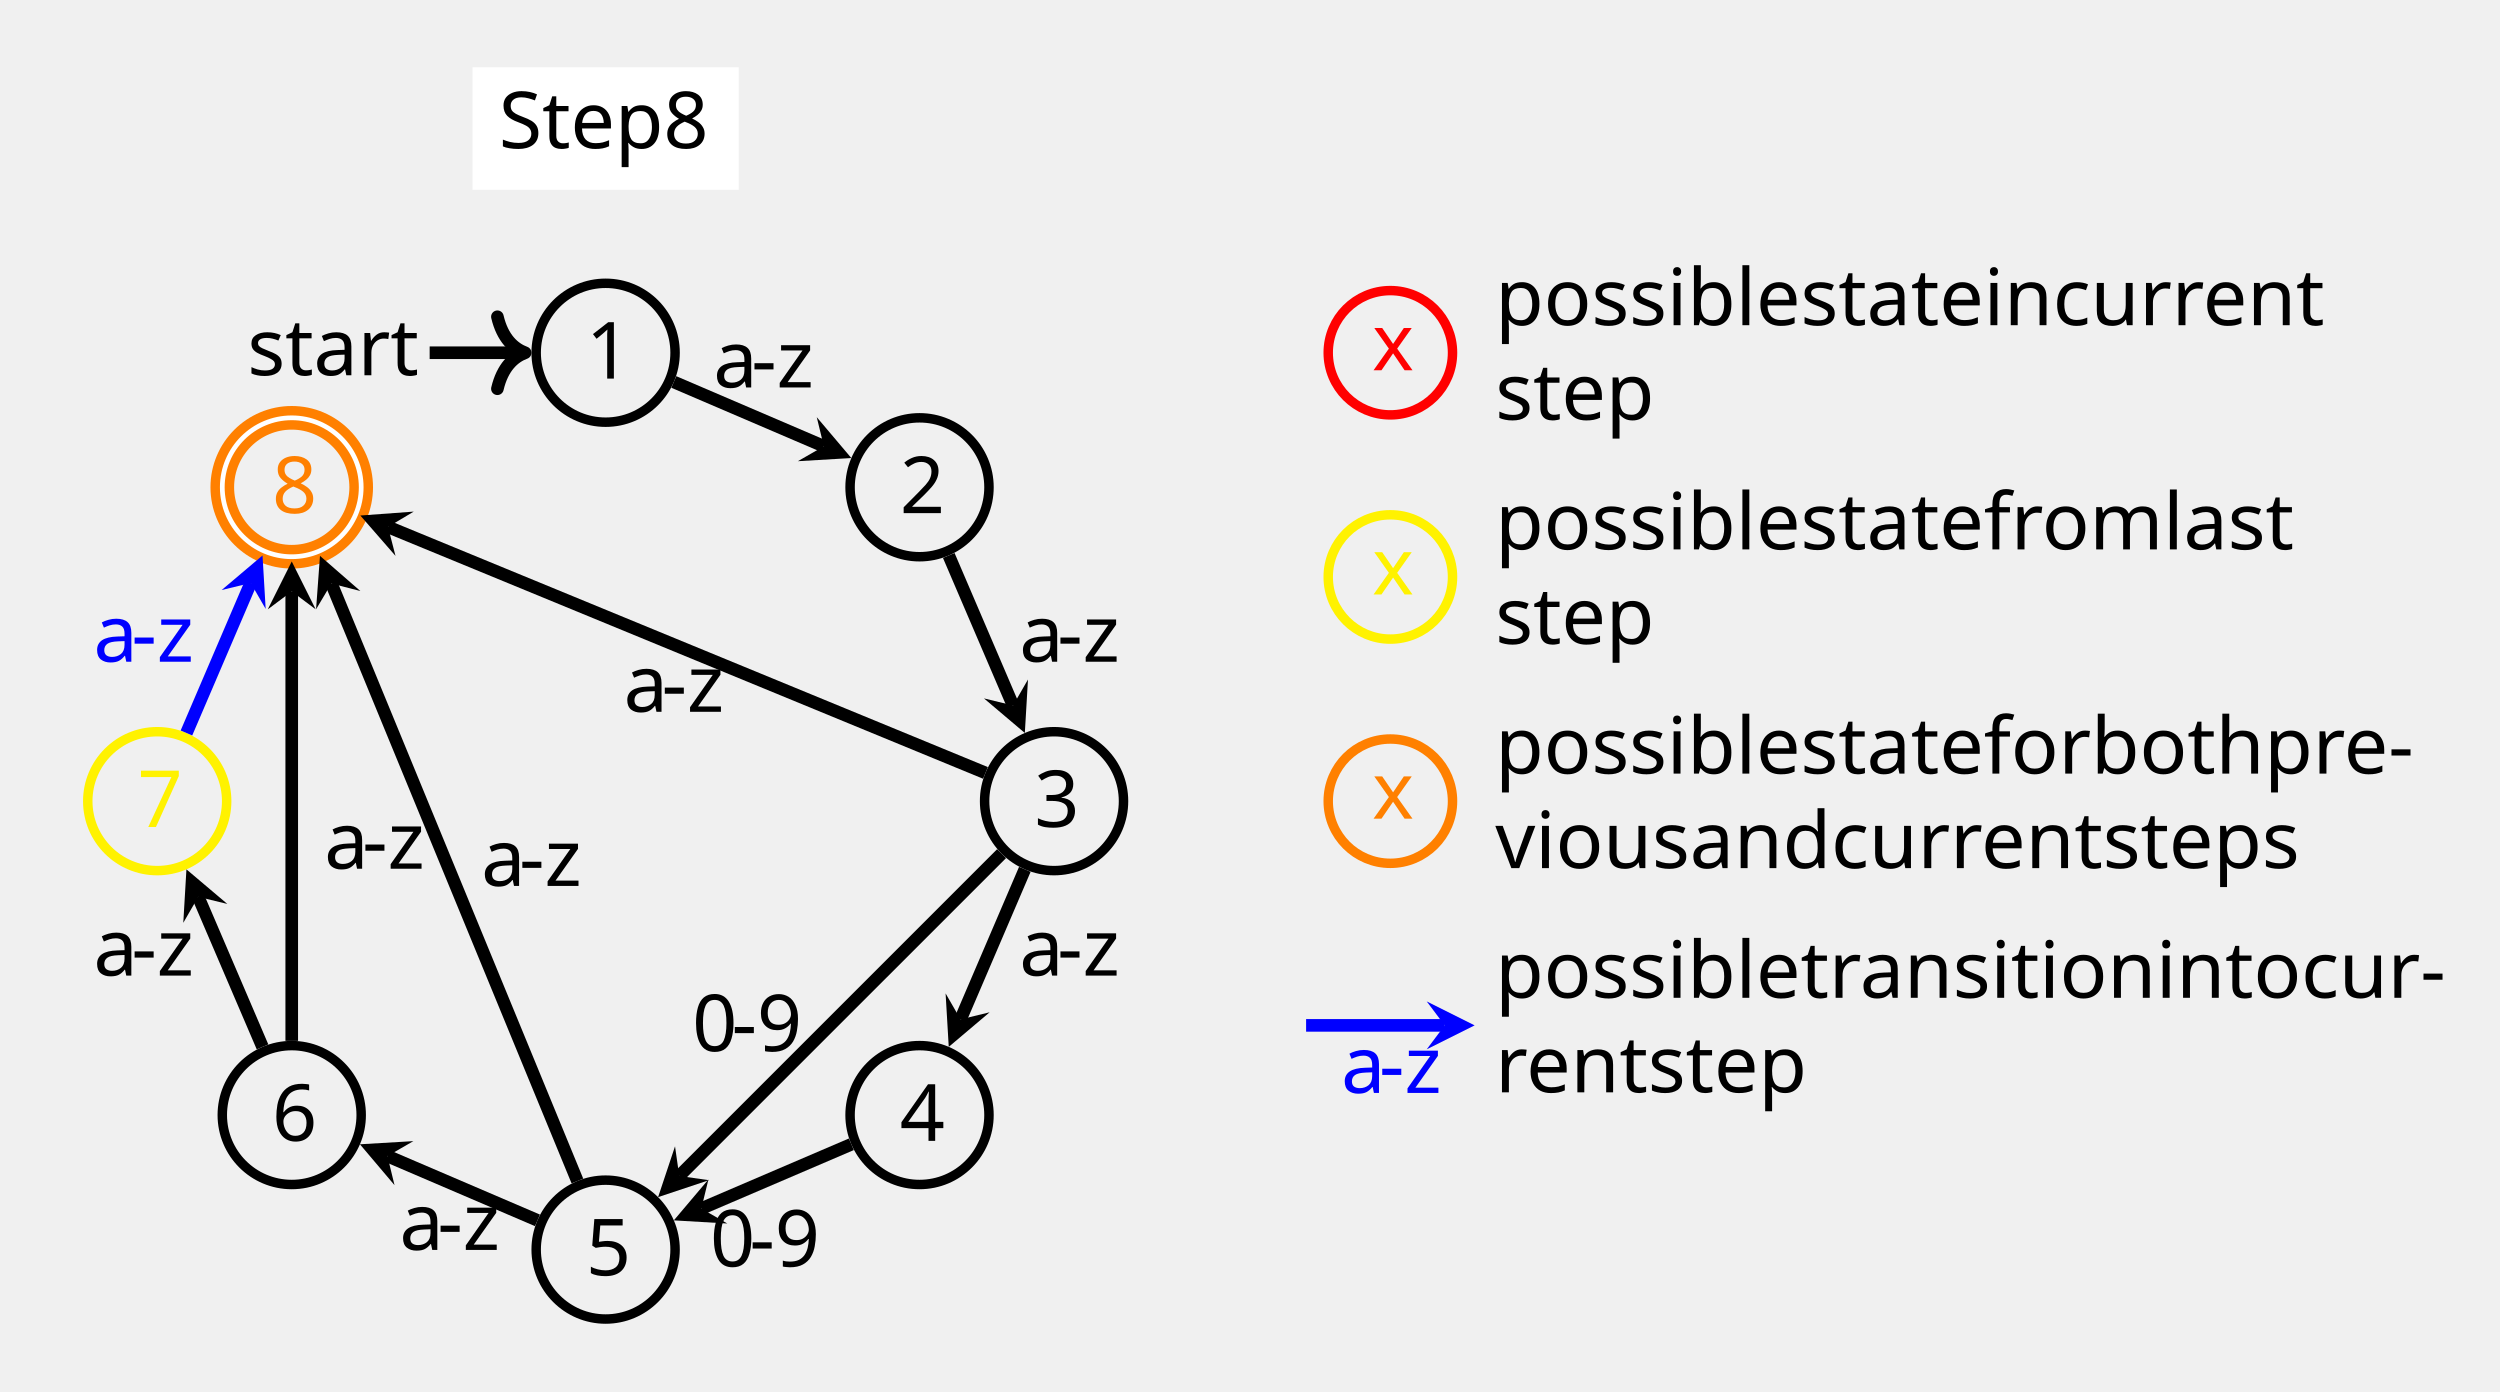
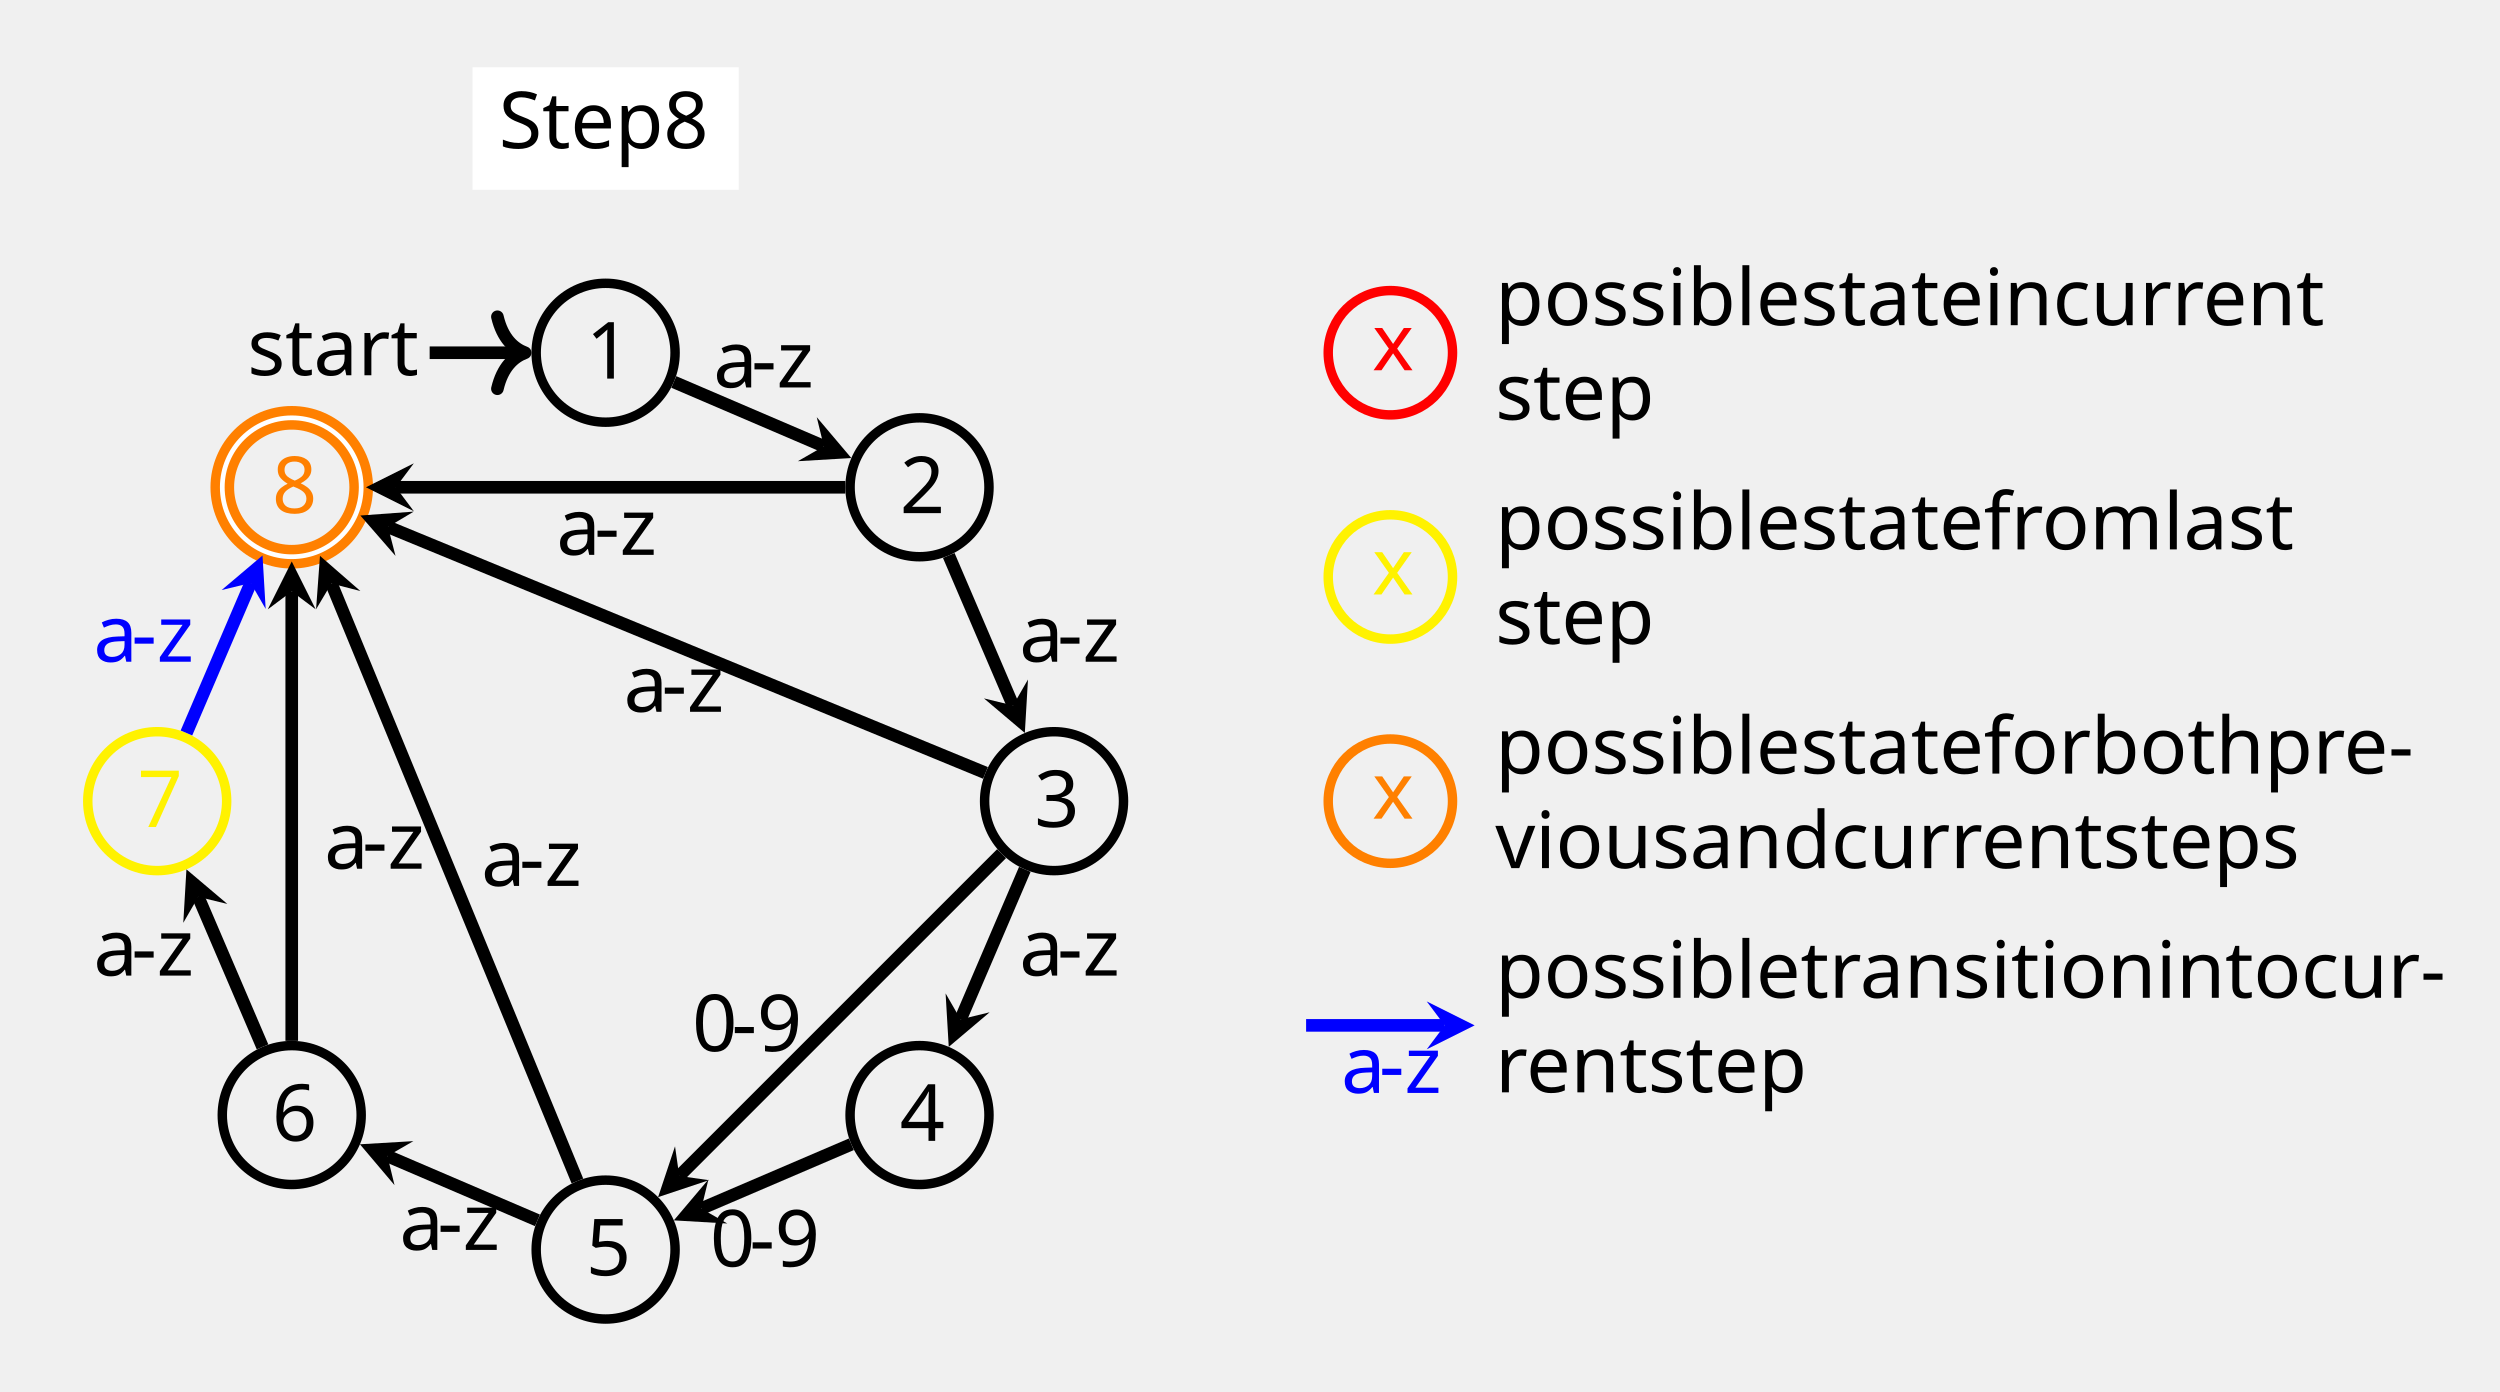
<svg xmlns="http://www.w3.org/2000/svg" version="1.1" id="svg2" width="421.432" height="234.489" viewBox="0 0 421.432 234.489">
  <defs id="defs6" />
  <g id="g8" transform="matrix(1.333333,0,0,-1.333333,0,234.4893)">
    <g id="g10" transform="translate(76.57,74.576)">
      <g id="g12">
        <g id="g14">
          <g id="g16">
            <g id="g18">
              <path d="M -16.826,77.292 H 16.826 V 92.789 H -16.826 Z" style="fill:#ffffff;fill-opacity:1;fill-rule:nonzero;stroke:none" id="path20" />
            </g>
            <g id="g22" transform="translate(-13.505,82.549)">
              <g id="g24">
                <g id="g26" transform="translate(-63.065,-157.125)">
                  <text xml:space="preserve" transform="matrix(1,0,0,-1,63.065,157.125)" style="font-variant:normal;font-weight:normal;font-size:9.963px;font-family:CMSS10;-inkscape-font-specification:CMSS10;writing-mode:lr-tb;fill:#000000;fill-opacity:1;fill-rule:nonzero;stroke:none" id="text30">
                    <tspan x="0 5.535 9.133 13.56 22.025" y="0" id="tspan28">Step8</tspan>
                  </text>
                  <g id="g32" transform="translate(63.065,157.125)" />
                </g>
              </g>
              <g id="g34" transform="translate(13.505,-82.549)" />
            </g>
          </g>
          <g id="g36">
            <g id="g38">
              <path d="M 8.781,56.694 C 8.781,61.544 4.85,65.475 0,65.475 c -4.85,0 -8.781,-3.932 -8.781,-8.781 0,-4.85 3.932,-8.781 8.781,-8.781 4.85,0 8.781,3.932 8.781,8.781 z" style="fill:none;stroke:#000000;stroke-width:1.196;stroke-linecap:butt;stroke-linejoin:miter;stroke-miterlimit:10;stroke-dasharray:none;stroke-opacity:1" id="path40" />
            </g>
            <g id="g42" transform="translate(-2.49,53.427)">
              <g id="g44">
                <g id="g46" transform="translate(-74.08,-128.003)">
                  <text xml:space="preserve" transform="matrix(1,0,0,-1,74.08,128.003)" style="font-variant:normal;font-weight:normal;font-size:9.963px;font-family:CMSS10;-inkscape-font-specification:CMSS10;writing-mode:lr-tb;fill:#000000;fill-opacity:1;fill-rule:nonzero;stroke:none" id="text50">
                    <tspan x="0" y="0" id="tspan48">1</tspan>
                  </text>
                  <g id="g52" transform="translate(74.08,128.003)" />
                </g>
              </g>
              <g id="g54" transform="translate(2.49,-53.427)" />
            </g>
          </g>
          <g id="g56">
            <g id="g58">
              <path d="m -22.248,56.694 h 11.274" style="fill:none;stroke:#000000;stroke-width:1.594;stroke-linecap:butt;stroke-linejoin:miter;stroke-miterlimit:10;stroke-dasharray:none;stroke-opacity:1" id="path60" />
              <g id="g62" transform="translate(-10.17616,56.69362)">
                <g id="g64">
                  <path d="M -3.507,4.551 C -2.866,1.82 -1.438,0.531 0,0 -1.438,-0.531 -2.866,-1.82 -3.507,-4.551" style="fill:none;stroke:#000000;stroke-width:1.594;stroke-linecap:round;stroke-linejoin:round;stroke-miterlimit:10;stroke-dasharray:none;stroke-opacity:1" id="path66" />
                </g>
              </g>
              <g id="g68">
                <g id="g70" transform="translate(-45.294,53.846)">
                  <g id="g72">
                    <g id="g74" transform="translate(-31.276,-128.422)">
                      <text xml:space="preserve" transform="matrix(1,0,0,-1,31.276,128.422)" style="font-variant:normal;font-weight:normal;font-size:9.963px;font-family:CMSS10;-inkscape-font-specification:CMSS10;writing-mode:lr-tb;fill:#000000;fill-opacity:1;fill-rule:nonzero;stroke:none" id="text78">
                        <tspan x="0 3.819 7.416 11.925 15.329" y="0" id="tspan76">start</tspan>
                      </text>
                      <g id="g80" transform="translate(31.276,128.422)" />
                    </g>
                  </g>
                  <g id="g82" transform="translate(45.294,-53.846)" />
                </g>
              </g>
            </g>
          </g>
          <g id="g84">
            <g id="g86">
              <path d="m 48.467,39.685 c 0,4.85 -3.932,8.781 -8.781,8.781 -4.85,0 -8.781,-3.932 -8.781,-8.781 0,-4.85 3.932,-8.781 8.781,-8.781 4.85,0 8.781,3.932 8.781,8.781 z" style="fill:none;stroke:#000000;stroke-width:1.196;stroke-linecap:butt;stroke-linejoin:miter;stroke-miterlimit:10;stroke-dasharray:none;stroke-opacity:1" id="path88" />
            </g>
            <g id="g90" transform="translate(37.195,36.419)">
              <g id="g92">
                <g id="g94" transform="translate(-113.765,-110.995)">
                  <text xml:space="preserve" transform="matrix(1,0,0,-1,113.765,110.995)" style="font-variant:normal;font-weight:normal;font-size:9.963px;font-family:CMSS10;-inkscape-font-specification:CMSS10;writing-mode:lr-tb;fill:#000000;fill-opacity:1;fill-rule:nonzero;stroke:none" id="text98">
                    <tspan x="0" y="0" id="tspan96">2</tspan>
                  </text>
                  <g id="g100" transform="translate(113.765,110.995)" />
                </g>
              </g>
              <g id="g102" transform="translate(-37.195,-36.419)" />
            </g>
          </g>
          <g id="g104">
            <g id="g106">
              <path d="m 65.475,0 c 0,4.85 -3.932,8.781 -8.781,8.781 -4.85,0 -8.781,-3.932 -8.781,-8.781 0,-4.85 3.932,-8.781 8.781,-8.781 4.85,0 8.781,3.932 8.781,8.781 z" style="fill:none;stroke:#000000;stroke-width:1.196;stroke-linecap:butt;stroke-linejoin:miter;stroke-miterlimit:10;stroke-dasharray:none;stroke-opacity:1" id="path108" />
            </g>
            <g id="g110" transform="translate(54.203,-3.266)">
              <g id="g112">
                <g id="g114" transform="translate(-130.773,-71.31)">
                  <text xml:space="preserve" transform="matrix(1,0,0,-1,130.773,71.31)" style="font-variant:normal;font-weight:normal;font-size:9.963px;font-family:CMSS10;-inkscape-font-specification:CMSS10;writing-mode:lr-tb;fill:#000000;fill-opacity:1;fill-rule:nonzero;stroke:none" id="text118">
                    <tspan x="0" y="0" id="tspan116">3</tspan>
                  </text>
                  <g id="g120" transform="translate(130.773,71.31)" />
                </g>
              </g>
              <g id="g122" transform="translate(-54.203,3.266)" />
            </g>
          </g>
          <g id="g124">
            <g id="g126">
              <path d="m 48.467,-39.685 c 0,4.85 -3.932,8.781 -8.781,8.781 -4.85,0 -8.781,-3.932 -8.781,-8.781 0,-4.85 3.932,-8.781 8.781,-8.781 4.85,0 8.781,3.932 8.781,8.781 z" style="fill:none;stroke:#000000;stroke-width:1.196;stroke-linecap:butt;stroke-linejoin:miter;stroke-miterlimit:10;stroke-dasharray:none;stroke-opacity:1" id="path128" />
            </g>
            <g id="g130" transform="translate(37.195,-42.951)">
              <g id="g132">
                <g id="g134" transform="translate(-113.765,-31.625)">
                  <text xml:space="preserve" transform="matrix(1,0,0,-1,113.765,31.625)" style="font-variant:normal;font-weight:normal;font-size:9.963px;font-family:CMSS10;-inkscape-font-specification:CMSS10;writing-mode:lr-tb;fill:#000000;fill-opacity:1;fill-rule:nonzero;stroke:none" id="text138">
                    <tspan x="0" y="0" id="tspan136">4</tspan>
                  </text>
                  <g id="g140" transform="translate(113.765,31.625)" />
                </g>
              </g>
              <g id="g142" transform="translate(-37.195,42.951)" />
            </g>
          </g>
          <g id="g144">
            <g id="g146">
              <path d="m 8.781,-56.694 c 0,4.85 -3.932,8.781 -8.781,8.781 -4.85,0 -8.781,-3.932 -8.781,-8.781 0,-4.85 3.932,-8.781 8.781,-8.781 4.85,0 8.781,3.932 8.781,8.781 z" style="fill:none;stroke:#000000;stroke-width:1.196;stroke-linecap:butt;stroke-linejoin:miter;stroke-miterlimit:10;stroke-dasharray:none;stroke-opacity:1" id="path148" />
            </g>
            <g id="g150" transform="translate(-2.49,-59.959)">
              <g id="g152">
                <g id="g154" transform="translate(-74.08,-14.617)">
                  <text xml:space="preserve" transform="matrix(1,0,0,-1,74.08,14.617)" style="font-variant:normal;font-weight:normal;font-size:9.963px;font-family:CMSS10;-inkscape-font-specification:CMSS10;writing-mode:lr-tb;fill:#000000;fill-opacity:1;fill-rule:nonzero;stroke:none" id="text158">
                    <tspan x="0" y="0" id="tspan156">5</tspan>
                  </text>
                  <g id="g160" transform="translate(74.08,14.617)" />
                </g>
              </g>
              <g id="g162" transform="translate(2.49,59.959)" />
            </g>
          </g>
          <g id="g164">
            <g id="g166">
              <path d="m -30.904,-39.685 c 0,4.85 -3.932,8.781 -8.781,8.781 -4.85,0 -8.781,-3.932 -8.781,-8.781 0,-4.85 3.932,-8.781 8.781,-8.781 4.85,0 8.781,3.932 8.781,8.781 z" style="fill:none;stroke:#000000;stroke-width:1.196;stroke-linecap:butt;stroke-linejoin:miter;stroke-miterlimit:10;stroke-dasharray:none;stroke-opacity:1" id="path168" />
            </g>
            <g id="g170" transform="translate(-42.175,-42.951)">
              <g id="g172">
                <g id="g174" transform="translate(-34.395,-31.625)">
                  <text xml:space="preserve" transform="matrix(1,0,0,-1,34.395,31.625)" style="font-variant:normal;font-weight:normal;font-size:9.963px;font-family:CMSS10;-inkscape-font-specification:CMSS10;writing-mode:lr-tb;fill:#000000;fill-opacity:1;fill-rule:nonzero;stroke:none" id="text178">
                    <tspan x="0" y="0" id="tspan176">6</tspan>
                  </text>
                  <g id="g180" transform="translate(34.395,31.625)" />
                </g>
              </g>
              <g id="g182" transform="translate(42.175,42.951)" />
            </g>
          </g>
          <g id="g184">
            <g id="g186">
              <path d="m -47.912,0 c 0,4.85 -3.932,8.781 -8.781,8.781 -4.85,0 -8.781,-3.932 -8.781,-8.781 0,-4.85 3.932,-8.781 8.781,-8.781 4.85,0 8.781,3.932 8.781,8.781 z" style="fill:none;stroke:#fff200;stroke-width:1.196;stroke-linecap:butt;stroke-linejoin:miter;stroke-miterlimit:10;stroke-dasharray:none;stroke-opacity:1" id="path188" />
            </g>
            <g id="g190" transform="translate(-59.183,-3.266)">
              <g id="g192">
                <g id="g194" transform="translate(-17.387,-71.31)">
                  <text xml:space="preserve" transform="matrix(1,0,0,-1,17.387,71.31)" style="font-variant:normal;font-weight:normal;font-size:9.963px;font-family:CMSS10;-inkscape-font-specification:CMSS10;writing-mode:lr-tb;fill:#fff200;fill-opacity:1;fill-rule:nonzero;stroke:none" id="text198">
                    <tspan x="0" y="0" id="tspan196">7</tspan>
                  </text>
                  <g id="g200" transform="translate(17.387,71.31)" />
                </g>
              </g>
              <g id="g202" transform="translate(59.183,3.266)" />
            </g>
          </g>
          <g id="g204">
            <g id="g206">
              <g id="g208">
                <path d="m -30.904,39.685 c 0,4.85 -3.932,8.781 -8.781,8.781 -4.85,0 -8.781,-3.932 -8.781,-8.781 0,-4.85 3.932,-8.781 8.781,-8.781 4.85,0 8.781,3.932 8.781,8.781 z" style="fill:none;stroke:#ff8000;stroke-width:2.989;stroke-linecap:butt;stroke-linejoin:miter;stroke-miterlimit:10;stroke-dasharray:none;stroke-opacity:1" id="path210" />
                <g id="g212">
                  <path d="m -30.904,39.685 c 0,4.85 -3.932,8.781 -8.781,8.781 -4.85,0 -8.781,-3.932 -8.781,-8.781 0,-4.85 3.932,-8.781 8.781,-8.781 4.85,0 8.781,3.932 8.781,8.781 z" style="fill:none;stroke:#ffffff;stroke-width:0.598;stroke-linecap:butt;stroke-linejoin:miter;stroke-miterlimit:10;stroke-dasharray:none;stroke-opacity:1" id="path214" />
                </g>
              </g>
            </g>
            <g id="g216" transform="translate(-42.175,36.419)">
              <g id="g218">
                <g id="g220" transform="translate(-34.395,-110.995)">
                  <text xml:space="preserve" transform="matrix(1,0,0,-1,34.395,110.995)" style="font-variant:normal;font-weight:normal;font-size:9.963px;font-family:CMSS10;-inkscape-font-specification:CMSS10;writing-mode:lr-tb;fill:#ff8000;fill-opacity:1;fill-rule:nonzero;stroke:none" id="text224">
                    <tspan x="0" y="0" id="tspan222">8</tspan>
                  </text>
                  <g id="g226" transform="translate(34.395,110.995)" />
                </g>
              </g>
              <g id="g228" transform="translate(42.175,-36.419)" />
            </g>
          </g>
          <g id="g230">
            <g id="g232">
              <path d="m 107.072,56.694 c 0,4.34 -3.518,7.858 -7.858,7.858 -4.34,0 -7.858,-3.518 -7.858,-7.858 0,-4.34 3.518,-7.858 7.858,-7.858 4.34,0 7.858,3.518 7.858,7.858 z" style="fill:none;stroke:#ff0000;stroke-width:1.196;stroke-linecap:butt;stroke-linejoin:miter;stroke-miterlimit:10;stroke-dasharray:none;stroke-opacity:1" id="path234" />
            </g>
            <g id="g236" transform="translate(96.916,54.479)">
              <g id="g238">
                <g id="g240" transform="translate(-173.486,-129.055)">
                  <text xml:space="preserve" transform="matrix(1,0,0,-1,173.486,129.055)" style="font-variant:normal;font-weight:normal;font-size:9.963px;font-family:CMSS10;-inkscape-font-specification:CMSS10;writing-mode:lr-tb;fill:#ff0000;fill-opacity:1;fill-rule:nonzero;stroke:none" id="text244">
                    <tspan x="0" y="0" id="tspan242">x</tspan>
                  </text>
                  <g id="g246" transform="translate(173.486,129.055)" />
                </g>
              </g>
              <g id="g248" transform="translate(-96.916,-54.479)" />
            </g>
          </g>
          <g id="g250">
            <g id="g252" transform="translate(112.479,60.18)">
              <g id="g254">
                <g id="g256" transform="translate(-189.049,-134.756)">
                  <text xml:space="preserve" transform="matrix(1,0,0,-1,189.049,134.756)" style="font-variant:normal;font-weight:normal;font-size:9.963px;font-family:CMSS10;-inkscape-font-specification:CMSS10;writing-mode:lr-tb;fill:#000000;fill-opacity:1;fill-rule:nonzero;stroke:none" id="text262">
                    <tspan x="0 5.427 10.408 14.227 18.045 20.425 25.573 27.953 35.698 39.517 43.114 47.902 51.5 59.245 61.625 70.1 74.527 79.675 83.079 86.483 90.911 96.058" y="0" id="tspan258">possiblestateincurrent</tspan>
                    <tspan x="0 3.819 7.416 11.844" y="11.955" id="tspan260">step</tspan>
                  </text>
                  <g id="g264" transform="translate(189.049,134.756)" />
                </g>
              </g>
              <g id="g266" transform="translate(-112.479,-60.18)" />
            </g>
          </g>
          <g id="g268">
            <g id="g270">
              <path d="m 107.072,28.347 c 0,4.34 -3.518,7.858 -7.858,7.858 -4.34,0 -7.858,-3.518 -7.858,-7.858 0,-4.34 3.518,-7.858 7.858,-7.858 4.34,0 7.858,3.518 7.858,7.858 z" style="fill:none;stroke:#fff200;stroke-width:1.196;stroke-linecap:butt;stroke-linejoin:miter;stroke-miterlimit:10;stroke-dasharray:none;stroke-opacity:1" id="path272" />
            </g>
            <g id="g274" transform="translate(96.916,26.132)">
              <g id="g276">
                <g id="g278" transform="translate(-173.486,-100.708)">
                  <text xml:space="preserve" transform="matrix(1,0,0,-1,173.486,100.708)" style="font-variant:normal;font-weight:normal;font-size:9.963px;font-family:CMSS10;-inkscape-font-specification:CMSS10;writing-mode:lr-tb;fill:#fff200;fill-opacity:1;fill-rule:nonzero;stroke:none" id="text282">
                    <tspan x="0" y="0" id="tspan280">x</tspan>
                  </text>
                  <g id="g284" transform="translate(173.486,100.708)" />
                </g>
              </g>
              <g id="g286" transform="translate(-96.916,-26.132)" />
            </g>
          </g>
          <g id="g288">
            <g id="g290" transform="translate(112.479,31.833)">
              <g id="g292">
                <g id="g294" transform="translate(-189.049,-106.409)">
                  <text xml:space="preserve" transform="matrix(1,0,0,-1,189.049,106.409)" style="font-variant:normal;font-weight:normal;font-size:9.963px;font-family:CMSS10;-inkscape-font-specification:CMSS10;writing-mode:lr-tb;fill:#000000;fill-opacity:1;fill-rule:nonzero;stroke:none" id="text300">
                    <tspan x="0 5.427 10.408 14.227 18.045 20.425 25.573 27.953 35.698 39.517 43.114 47.902 51.5 59.245 62.289 65.693 70.675 81.916 84.297 89.085 92.903" y="0" id="tspan296">possiblestatefromlast</tspan>
                    <tspan x="0 3.819 7.416 11.844" y="11.955" id="tspan298">step</tspan>
                  </text>
                  <g id="g302" transform="translate(189.049,106.409)" />
                </g>
              </g>
              <g id="g304" transform="translate(-112.479,-31.833)" />
            </g>
          </g>
          <g id="g306">
            <g id="g308">
              <path d="m 107.072,0 c 0,4.34 -3.518,7.858 -7.858,7.858 -4.34,0 -7.858,-3.518 -7.858,-7.858 0,-4.34 3.518,-7.858 7.858,-7.858 4.34,0 7.858,3.518 7.858,7.858 z" style="fill:none;stroke:#ff8000;stroke-width:1.196;stroke-linecap:butt;stroke-linejoin:miter;stroke-miterlimit:10;stroke-dasharray:none;stroke-opacity:1" id="path310" />
            </g>
            <g id="g312" transform="translate(96.916,-2.214)">
              <g id="g314">
                <g id="g316" transform="translate(-173.486,-72.362)">
                  <text xml:space="preserve" transform="matrix(1,0,0,-1,173.486,72.362)" style="font-variant:normal;font-weight:normal;font-size:9.963px;font-family:CMSS10;-inkscape-font-specification:CMSS10;writing-mode:lr-tb;fill:#ff8000;fill-opacity:1;fill-rule:nonzero;stroke:none" id="text320">
                    <tspan x="0" y="0" id="tspan318">x</tspan>
                  </text>
                  <g id="g322" transform="translate(173.486,72.362)" />
                </g>
              </g>
              <g id="g324" transform="translate(-96.916,2.214)" />
            </g>
          </g>
          <g id="g326">
            <g id="g328" transform="translate(112.479,3.487)">
              <g id="g330">
                <g id="g332" transform="translate(-189.049,-78.063)">
                  <text xml:space="preserve" transform="matrix(1,0,0,-1,189.049,78.063)" style="font-variant:normal;font-weight:normal;font-size:9.963px;font-family:CMSS10;-inkscape-font-specification:CMSS10;writing-mode:lr-tb;fill:#000000;fill-opacity:1;fill-rule:nonzero;stroke:none" id="text338">
                    <tspan x="0 5.427 10.408 14.227 18.045 20.425 25.573 27.953 35.698 39.517 43.114 47.902 51.5 59.245 62.289 67.001 73.723 79.15 84.131 87.729 96.194 101.063 104.467 108.894" y="0" id="tspan334">possiblestateforbothpre-</tspan>
                    <tspan x="0 4.594 6.974 11.955 17.103 24.239 29.027 34.175 42.64 47.077 52.225 55.619 59.023 63.451 68.598 75.523 79.342 82.94 87.367 92.515" y="11.955" id="tspan336">viousandcurrentsteps</tspan>
                  </text>
                  <g id="g340" transform="translate(189.049,78.063)" />
                </g>
              </g>
              <g id="g342" transform="translate(-112.479,-3.487)" />
            </g>
          </g>
          <g id="g344">
            <g id="g346" transform="translate(85.04,-28.347)">
              <g id="g348" />
              <g id="g350" transform="translate(-85.04,28.347)" />
            </g>
          </g>
          <g id="g352">
            <g id="g354" transform="translate(113.386,-28.347)">
              <g id="g356" />
              <g id="g358" transform="translate(-113.386,28.347)" />
            </g>
          </g>
          <g id="g360">
            <g id="g362">
              <path d="m 88.56,-28.347 h 17.521" style="fill:none;stroke:#0000ff;stroke-width:1.594;stroke-linecap:butt;stroke-linejoin:miter;stroke-miterlimit:10;stroke-dasharray:none;stroke-opacity:1" id="path364" />
              <g id="g366" transform="translate(106.0816,-28.3468)">
                <g id="g368">
                  <path d="M 3.786,0 -2.271,3.029 0,0 -2.271,-3.029" style="fill:#0000ff;fill-opacity:1;fill-rule:nonzero;stroke:none" id="path370" />
                </g>
              </g>
              <g id="g372">
                <g id="g374" transform="translate(92.993,-36.892)">
                  <g id="g376">
                    <g id="g378" transform="translate(-169.563,-37.684)">
                      <text xml:space="preserve" transform="matrix(1,0,0,-1,169.563,37.684)" style="font-variant:normal;font-weight:normal;font-size:9.963px;font-family:CMSS10;-inkscape-font-specification:CMSS10;writing-mode:lr-tb;fill:#0000ff;fill-opacity:1;fill-rule:nonzero;stroke:none" id="text384">
                        <tspan x="0" y="0" id="tspan380">a</tspan>
                        <tspan x="4.788 8.109" y="0" id="tspan382">-z</tspan>
                      </text>
                      <g id="g386" transform="translate(169.563,37.684)" />
                    </g>
                  </g>
                  <g id="g388" transform="translate(-92.993,36.892)" />
                </g>
              </g>
            </g>
          </g>
          <g id="g390">
            <g id="g392" transform="translate(112.479,-24.86)">
              <g id="g394">
                <g id="g396" transform="translate(-189.049,-49.716)">
                  <text xml:space="preserve" transform="matrix(1,0,0,-1,189.049,49.716)" style="font-variant:normal;font-weight:normal;font-size:9.963px;font-family:CMSS10;-inkscape-font-specification:CMSS10;writing-mode:lr-tb;fill:#000000;fill-opacity:1;fill-rule:nonzero;stroke:none" id="text402">
                    <tspan x="0 5.427 10.408 14.227 18.045 20.425 25.573 27.953 35.698 39.295 42.7 47.488 52.635 56.454 58.834 62.432 64.812 69.793 78.258 80.638 85.786 89.383 97.692 102.12 107.267 110.672" y="0" id="tspan398">possibletransitionintocur-</tspan>
                    <tspan x="0 3.404 7.832 12.979 19.894 23.713 27.31 31.738" y="11.955" id="tspan400">rentstep</tspan>
                  </text>
                  <g id="g404" transform="translate(189.049,49.716)" />
                </g>
              </g>
              <g id="g406" transform="translate(-112.479,24.86)" />
            </g>
          </g>
          <g id="g408">
            <g id="g410">
              <path d="m 8.62,52.999 18.965,-8.128" style="fill:none;stroke:#000000;stroke-width:1.594;stroke-linecap:butt;stroke-linejoin:miter;stroke-miterlimit:10;stroke-dasharray:none;stroke-opacity:1" id="path412" />
              <g id="g414" transform="matrix(0.9191,-0.3939,0.3939,0.9191,27.58531,44.87097)">
                <g id="g416">
                  <path d="M 3.786,0 -2.271,3.029 0,0 -2.271,-3.029" style="fill:#000000;fill-opacity:1;fill-rule:nonzero;stroke:none" id="path418" />
                </g>
              </g>
              <g id="g420">
                <g id="g422" transform="translate(13.623,52.306)">
                  <g id="g424">
                    <g id="g426" transform="translate(-90.193,-126.882)">
                      <text xml:space="preserve" transform="matrix(1,0,0,-1,90.193,126.882)" style="font-variant:normal;font-weight:normal;font-size:9.963px;font-family:CMSS10;-inkscape-font-specification:CMSS10;writing-mode:lr-tb;fill:#000000;fill-opacity:1;fill-rule:nonzero;stroke:none" id="text432">
                        <tspan x="0" y="0" id="tspan428">a</tspan>
                        <tspan x="4.788 8.109" y="0" id="tspan430">-z</tspan>
                      </text>
                      <g id="g434" transform="translate(90.193,126.882)" />
                    </g>
                  </g>
                  <g id="g436" transform="translate(-13.623,-52.306)" />
                </g>
              </g>
            </g>
          </g>
          <g id="g438">
            <g id="g440">
              <path d="M 43.38,31.065 51.508,12.1" style="fill:none;stroke:#000000;stroke-width:1.594;stroke-linecap:butt;stroke-linejoin:miter;stroke-miterlimit:10;stroke-dasharray:none;stroke-opacity:1" id="path442" />
              <g id="g444" transform="matrix(0.3939,-0.9191,0.9191,0.3939,51.508,12.10004)">
                <g id="g446">
                  <path d="M 3.786,0 -2.271,3.029 0,0 -2.271,-3.029" style="fill:#000000;fill-opacity:1;fill-rule:nonzero;stroke:none" id="path448" />
                </g>
              </g>
              <g id="g450">
                <g id="g452" transform="translate(52.307,17.628)">
                  <g id="g454">
                    <g id="g456" transform="translate(-128.877,-92.204)">
                      <text xml:space="preserve" transform="matrix(1,0,0,-1,128.877,92.204)" style="font-variant:normal;font-weight:normal;font-size:9.963px;font-family:CMSS10;-inkscape-font-specification:CMSS10;writing-mode:lr-tb;fill:#000000;fill-opacity:1;fill-rule:nonzero;stroke:none" id="text462">
                        <tspan x="0" y="0" id="tspan458">a</tspan>
                        <tspan x="4.788 8.109" y="0" id="tspan460">-z</tspan>
                      </text>
                      <g id="g464" transform="translate(128.877,92.204)" />
                    </g>
                  </g>
                  <g id="g466" transform="translate(-52.307,-17.628)" />
                </g>
              </g>
            </g>
          </g>
          <g id="g468">
            <g id="g470">
-               <path d="m 52.999,-8.62 -8.128,-18.965" style="fill:none;stroke:#000000;stroke-width:1.594;stroke-linecap:butt;stroke-linejoin:miter;stroke-miterlimit:10;stroke-dasharray:none;stroke-opacity:1" id="path472" />
-               <g id="g474" transform="matrix(-0.3939,-0.9191,0.9191,-0.3939,44.87097,-27.58531)">
+               <path d="M 30.306,39.685 H -26.52" style="fill:none;stroke:#000000;stroke-width:1.594;stroke-linecap:butt;stroke-linejoin:miter;stroke-miterlimit:10;stroke-dasharray:none;stroke-opacity:1" id="path472" />
+               <g id="g474" transform="rotate(180,-13.26018,19.84267)">
                <g id="g476">
                  <path d="M 3.786,0 -2.271,3.029 0,0 -2.271,-3.029" style="fill:#000000;fill-opacity:1;fill-rule:nonzero;stroke:none" id="path478" />
                </g>
              </g>
              <g id="g480">
-                 <g id="g482" transform="translate(52.307,-22.056)">
+                 <g id="g482" transform="translate(-6.219,31.139)">
                  <g id="g484">
-                     <g id="g486" transform="translate(-128.877,-52.52)">
-                       <text xml:space="preserve" transform="matrix(1,0,0,-1,128.877,52.52)" style="font-variant:normal;font-weight:normal;font-size:9.963px;font-family:CMSS10;-inkscape-font-specification:CMSS10;writing-mode:lr-tb;fill:#000000;fill-opacity:1;fill-rule:nonzero;stroke:none" id="text492">
+                     <g id="g486" transform="translate(-70.351,-105.715)">
+                       <text xml:space="preserve" transform="matrix(1,0,0,-1,70.351,105.715)" style="font-variant:normal;font-weight:normal;font-size:9.963px;font-family:CMSS10;-inkscape-font-specification:CMSS10;writing-mode:lr-tb;fill:#000000;fill-opacity:1;fill-rule:nonzero;stroke:none" id="text492">
                        <tspan x="0" y="0" id="tspan488">a</tspan>
                        <tspan x="4.788 8.109" y="0" id="tspan490">-z</tspan>
                      </text>
-                       <g id="g494" transform="translate(128.877,52.52)" />
-                     </g>
-                   </g>
-                   <g id="g496" transform="translate(-52.307,22.056)" />
+                       <g id="g494" transform="translate(70.351,105.715)" />
+                     </g>
+                   </g>
+                   <g id="g496" transform="translate(6.219,-31.139)" />
                </g>
              </g>
            </g>
          </g>
          <g id="g498">
            <g id="g500">
-               <path d="M 50.062,-6.632 9.309,-47.385" style="fill:none;stroke:#000000;stroke-width:1.594;stroke-linecap:butt;stroke-linejoin:miter;stroke-miterlimit:10;stroke-dasharray:none;stroke-opacity:1" id="path502" />
-               <g id="g504" transform="matrix(-0.7071,-0.7071,0.7071,-0.7071,9.30905,-47.38455)">
+               <path d="m 52.999,-8.62 -8.128,-18.965" style="fill:none;stroke:#000000;stroke-width:1.594;stroke-linecap:butt;stroke-linejoin:miter;stroke-miterlimit:10;stroke-dasharray:none;stroke-opacity:1" id="path502" />
+               <g id="g504" transform="matrix(-0.3939,-0.9191,0.9191,-0.3939,44.87097,-27.58531)">
                <g id="g506">
                  <path d="M 3.786,0 -2.271,3.029 0,0 -2.271,-3.029" style="fill:#000000;fill-opacity:1;fill-rule:nonzero;stroke:none" id="path508" />
                </g>
              </g>
              <g id="g510">
-                 <g id="g512" transform="translate(10.946,-31.612)">
+                 <g id="g512" transform="translate(52.307,-22.056)">
                  <g id="g514">
-                     <g id="g516" transform="translate(-87.516,-42.964)">
-                       <text xml:space="preserve" transform="matrix(1,0,0,-1,87.516,42.964)" style="font-variant:normal;font-weight:normal;font-size:9.963px;font-family:CMSS10;-inkscape-font-specification:CMSS10;writing-mode:lr-tb;fill:#000000;fill-opacity:1;fill-rule:nonzero;stroke:none" id="text522">
-                         <tspan x="0" y="0" id="tspan518">0</tspan>
-                         <tspan x="4.981 8.302" y="0" id="tspan520">-9</tspan>
-                       </text>
-                       <g id="g524" transform="translate(87.516,42.964)" />
-                     </g>
-                   </g>
-                   <g id="g526" transform="translate(-10.946,31.612)" />
+                     <g id="g516" transform="translate(-128.877,-52.52)">
+                       <text xml:space="preserve" transform="matrix(1,0,0,-1,128.877,52.52)" style="font-variant:normal;font-weight:normal;font-size:9.963px;font-family:CMSS10;-inkscape-font-specification:CMSS10;writing-mode:lr-tb;fill:#000000;fill-opacity:1;fill-rule:nonzero;stroke:none" id="text522">
+                         <tspan x="0" y="0" id="tspan518">a</tspan>
+                         <tspan x="4.788 8.109" y="0" id="tspan520">-z</tspan>
+                       </text>
+                       <g id="g524" transform="translate(128.877,52.52)" />
+                     </g>
+                   </g>
+                   <g id="g526" transform="translate(-52.307,22.056)" />
                </g>
              </g>
            </g>
          </g>
          <g id="g528">
            <g id="g530">
-               <path d="M 48.021,3.571 -27.513,34.673" style="fill:none;stroke:#000000;stroke-width:1.594;stroke-linecap:butt;stroke-linejoin:miter;stroke-miterlimit:10;stroke-dasharray:none;stroke-opacity:1" id="path532" />
-               <g id="g534" transform="matrix(-0.92462,0.38072,-0.38072,-0.92462,-27.51273,34.67317)">
+               <path d="M 50.062,-6.632 9.309,-47.385" style="fill:none;stroke:#000000;stroke-width:1.594;stroke-linecap:butt;stroke-linejoin:miter;stroke-miterlimit:10;stroke-dasharray:none;stroke-opacity:1" id="path532" />
+               <g id="g534" transform="matrix(-0.7071,-0.7071,0.7071,-0.7071,9.30905,-47.38455)">
                <g id="g536">
                  <path d="M 3.786,0 -2.271,3.029 0,0 -2.271,-3.029" style="fill:#000000;fill-opacity:1;fill-rule:nonzero;stroke:none" id="path538" />
                </g>
              </g>
              <g id="g540">
-                 <g id="g542" transform="translate(2.285,11.297)">
+                 <g id="g542" transform="translate(10.946,-31.612)">
                  <g id="g544">
-                     <g id="g546" transform="translate(-78.855,-85.873)">
-                       <text xml:space="preserve" transform="matrix(1,0,0,-1,78.855,85.873)" style="font-variant:normal;font-weight:normal;font-size:9.963px;font-family:CMSS10;-inkscape-font-specification:CMSS10;writing-mode:lr-tb;fill:#000000;fill-opacity:1;fill-rule:nonzero;stroke:none" id="text552">
-                         <tspan x="0" y="0" id="tspan548">a</tspan>
-                         <tspan x="4.788 8.109" y="0" id="tspan550">-z</tspan>
-                       </text>
-                       <g id="g554" transform="translate(78.855,85.873)" />
-                     </g>
-                   </g>
-                   <g id="g556" transform="translate(-2.285,-11.297)" />
+                     <g id="g546" transform="translate(-87.516,-42.964)">
+                       <text xml:space="preserve" transform="matrix(1,0,0,-1,87.516,42.964)" style="font-variant:normal;font-weight:normal;font-size:9.963px;font-family:CMSS10;-inkscape-font-specification:CMSS10;writing-mode:lr-tb;fill:#000000;fill-opacity:1;fill-rule:nonzero;stroke:none" id="text552">
+                         <tspan x="0" y="0" id="tspan548">0</tspan>
+                         <tspan x="4.981 8.302" y="0" id="tspan550">-9</tspan>
+                       </text>
+                       <g id="g554" transform="translate(87.516,42.964)" />
+                     </g>
+                   </g>
+                   <g id="g556" transform="translate(-10.946,31.612)" />
                </g>
              </g>
            </g>
          </g>
          <g id="g558">
            <g id="g560">
-               <path d="M 31.065,-43.38 12.1,-51.508" style="fill:none;stroke:#000000;stroke-width:1.594;stroke-linecap:butt;stroke-linejoin:miter;stroke-miterlimit:10;stroke-dasharray:none;stroke-opacity:1" id="path562" />
-               <g id="g564" transform="matrix(-0.9191,-0.3939,0.3939,-0.9191,12.10004,-51.508)">
+               <path d="M 48.021,3.571 -27.513,34.673" style="fill:none;stroke:#000000;stroke-width:1.594;stroke-linecap:butt;stroke-linejoin:miter;stroke-miterlimit:10;stroke-dasharray:none;stroke-opacity:1" id="path562" />
+               <g id="g564" transform="matrix(-0.92462,0.38072,-0.38072,-0.92462,-27.51273,34.67317)">
                <g id="g566">
                  <path d="M 3.786,0 -2.271,3.029 0,0 -2.271,-3.029" style="fill:#000000;fill-opacity:1;fill-rule:nonzero;stroke:none" id="path568" />
                </g>
              </g>
              <g id="g570">
-                 <g id="g572" transform="translate(13.201,-58.838)">
+                 <g id="g572" transform="translate(2.285,11.297)">
                  <g id="g574">
-                     <g id="g576" transform="translate(-89.771,-15.738)">
-                       <text xml:space="preserve" transform="matrix(1,0,0,-1,89.771,15.738)" style="font-variant:normal;font-weight:normal;font-size:9.963px;font-family:CMSS10;-inkscape-font-specification:CMSS10;writing-mode:lr-tb;fill:#000000;fill-opacity:1;fill-rule:nonzero;stroke:none" id="text582">
-                         <tspan x="0" y="0" id="tspan578">0</tspan>
-                         <tspan x="4.981 8.302" y="0" id="tspan580">-9</tspan>
-                       </text>
-                       <g id="g584" transform="translate(89.771,15.738)" />
-                     </g>
-                   </g>
-                   <g id="g586" transform="translate(-13.201,58.838)" />
+                     <g id="g576" transform="translate(-78.855,-85.873)">
+                       <text xml:space="preserve" transform="matrix(1,0,0,-1,78.855,85.873)" style="font-variant:normal;font-weight:normal;font-size:9.963px;font-family:CMSS10;-inkscape-font-specification:CMSS10;writing-mode:lr-tb;fill:#000000;fill-opacity:1;fill-rule:nonzero;stroke:none" id="text582">
+                         <tspan x="0" y="0" id="tspan578">a</tspan>
+                         <tspan x="4.788 8.109" y="0" id="tspan580">-z</tspan>
+                       </text>
+                       <g id="g584" transform="translate(78.855,85.873)" />
+                     </g>
+                   </g>
+                   <g id="g586" transform="translate(-2.285,-11.297)" />
                </g>
              </g>
            </g>
          </g>
          <g id="g588">
            <g id="g590">
-               <path d="m -8.62,-52.999 -18.965,8.128" style="fill:none;stroke:#000000;stroke-width:1.594;stroke-linecap:butt;stroke-linejoin:miter;stroke-miterlimit:10;stroke-dasharray:none;stroke-opacity:1" id="path592" />
-               <g id="g594" transform="matrix(-0.9191,0.3939,-0.3939,-0.9191,-27.58531,-44.87097)">
+               <path d="M 31.065,-43.38 12.1,-51.508" style="fill:none;stroke:#000000;stroke-width:1.594;stroke-linecap:butt;stroke-linejoin:miter;stroke-miterlimit:10;stroke-dasharray:none;stroke-opacity:1" id="path592" />
+               <g id="g594" transform="matrix(-0.9191,-0.3939,0.3939,-0.9191,12.10004,-51.508)">
                <g id="g596">
                  <path d="M 3.786,0 -2.271,3.029 0,0 -2.271,-3.029" style="fill:#000000;fill-opacity:1;fill-rule:nonzero;stroke:none" id="path598" />
                </g>
              </g>
              <g id="g600">
-                 <g id="g602" transform="translate(-26.062,-56.734)">
+                 <g id="g602" transform="translate(13.201,-58.838)">
                  <g id="g604">
-                     <g id="g606" transform="translate(-50.508,-17.842)">
-                       <text xml:space="preserve" transform="matrix(1,0,0,-1,50.508,17.842)" style="font-variant:normal;font-weight:normal;font-size:9.963px;font-family:CMSS10;-inkscape-font-specification:CMSS10;writing-mode:lr-tb;fill:#000000;fill-opacity:1;fill-rule:nonzero;stroke:none" id="text612">
-                         <tspan x="0" y="0" id="tspan608">a</tspan>
-                         <tspan x="4.788 8.109" y="0" id="tspan610">-z</tspan>
-                       </text>
-                       <g id="g614" transform="translate(50.508,17.842)" />
-                     </g>
-                   </g>
-                   <g id="g616" transform="translate(26.062,56.734)" />
+                     <g id="g606" transform="translate(-89.771,-15.738)">
+                       <text xml:space="preserve" transform="matrix(1,0,0,-1,89.771,15.738)" style="font-variant:normal;font-weight:normal;font-size:9.963px;font-family:CMSS10;-inkscape-font-specification:CMSS10;writing-mode:lr-tb;fill:#000000;fill-opacity:1;fill-rule:nonzero;stroke:none" id="text612">
+                         <tspan x="0" y="0" id="tspan608">0</tspan>
+                         <tspan x="4.981 8.302" y="0" id="tspan610">-9</tspan>
+                       </text>
+                       <g id="g614" transform="translate(89.771,15.738)" />
+                     </g>
+                   </g>
+                   <g id="g616" transform="translate(-13.201,58.838)" />
                </g>
              </g>
            </g>
          </g>
          <g id="g618">
            <g id="g620">
-               <path d="M -3.571,-48.021 -34.673,27.513" style="fill:none;stroke:#000000;stroke-width:1.594;stroke-linecap:butt;stroke-linejoin:miter;stroke-miterlimit:10;stroke-dasharray:none;stroke-opacity:1" id="path622" />
-               <g id="g624" transform="matrix(-0.38072,0.92462,-0.92462,-0.38072,-34.67317,27.51273)">
+               <path d="m -8.62,-52.999 -18.965,8.128" style="fill:none;stroke:#000000;stroke-width:1.594;stroke-linecap:butt;stroke-linejoin:miter;stroke-miterlimit:10;stroke-dasharray:none;stroke-opacity:1" id="path622" />
+               <g id="g624" transform="matrix(-0.9191,0.3939,-0.3939,-0.9191,-27.58531,-44.87097)">
                <g id="g626">
                  <path d="M 3.786,0 -2.271,3.029 0,0 -2.271,-3.029" style="fill:#000000;fill-opacity:1;fill-rule:nonzero;stroke:none" id="path628" />
                </g>
              </g>
              <g id="g630">
-                 <g id="g632" transform="translate(-15.725,-10.718)">
+                 <g id="g632" transform="translate(-26.062,-56.734)">
                  <g id="g634">
-                     <g id="g636" transform="translate(-60.845,-63.858)">
-                       <text xml:space="preserve" transform="matrix(1,0,0,-1,60.845,63.858)" style="font-variant:normal;font-weight:normal;font-size:9.963px;font-family:CMSS10;-inkscape-font-specification:CMSS10;writing-mode:lr-tb;fill:#000000;fill-opacity:1;fill-rule:nonzero;stroke:none" id="text642">
+                     <g id="g636" transform="translate(-50.508,-17.842)">
+                       <text xml:space="preserve" transform="matrix(1,0,0,-1,50.508,17.842)" style="font-variant:normal;font-weight:normal;font-size:9.963px;font-family:CMSS10;-inkscape-font-specification:CMSS10;writing-mode:lr-tb;fill:#000000;fill-opacity:1;fill-rule:nonzero;stroke:none" id="text642">
                        <tspan x="0" y="0" id="tspan638">a</tspan>
                        <tspan x="4.788 8.109" y="0" id="tspan640">-z</tspan>
                      </text>
-                       <g id="g644" transform="translate(60.845,63.858)" />
-                     </g>
-                   </g>
-                   <g id="g646" transform="translate(15.725,10.718)" />
+                       <g id="g644" transform="translate(50.508,17.842)" />
+                     </g>
+                   </g>
+                   <g id="g646" transform="translate(26.062,56.734)" />
                </g>
              </g>
            </g>
          </g>
          <g id="g648">
            <g id="g650">
-               <path d="m -43.38,-31.065 -8.128,18.965" style="fill:none;stroke:#000000;stroke-width:1.594;stroke-linecap:butt;stroke-linejoin:miter;stroke-miterlimit:10;stroke-dasharray:none;stroke-opacity:1" id="path652" />
-               <g id="g654" transform="matrix(-0.3939,0.9191,-0.9191,-0.3939,-51.508,-12.10004)">
+               <path d="M -3.571,-48.021 -34.673,27.513" style="fill:none;stroke:#000000;stroke-width:1.594;stroke-linecap:butt;stroke-linejoin:miter;stroke-miterlimit:10;stroke-dasharray:none;stroke-opacity:1" id="path652" />
+               <g id="g654" transform="matrix(-0.38072,0.92462,-0.92462,-0.38072,-34.67317,27.51273)">
                <g id="g656">
                  <path d="M 3.786,0 -2.271,3.029 0,0 -2.271,-3.029" style="fill:#000000;fill-opacity:1;fill-rule:nonzero;stroke:none" id="path658" />
                </g>
              </g>
              <g id="g660">
-                 <g id="g662" transform="translate(-64.746,-22.057)">
+                 <g id="g662" transform="translate(-15.725,-10.718)">
                  <g id="g664">
-                     <g id="g666" transform="translate(-11.824,-52.519)">
-                       <text xml:space="preserve" transform="matrix(1,0,0,-1,11.824,52.519)" style="font-variant:normal;font-weight:normal;font-size:9.963px;font-family:CMSS10;-inkscape-font-specification:CMSS10;writing-mode:lr-tb;fill:#000000;fill-opacity:1;fill-rule:nonzero;stroke:none" id="text672">
+                     <g id="g666" transform="translate(-60.845,-63.858)">
+                       <text xml:space="preserve" transform="matrix(1,0,0,-1,60.845,63.858)" style="font-variant:normal;font-weight:normal;font-size:9.963px;font-family:CMSS10;-inkscape-font-specification:CMSS10;writing-mode:lr-tb;fill:#000000;fill-opacity:1;fill-rule:nonzero;stroke:none" id="text672">
                        <tspan x="0" y="0" id="tspan668">a</tspan>
                        <tspan x="4.788 8.109" y="0" id="tspan670">-z</tspan>
                      </text>
-                       <g id="g674" transform="translate(11.824,52.519)" />
-                     </g>
-                   </g>
-                   <g id="g676" transform="translate(64.746,22.057)" />
+                       <g id="g674" transform="translate(60.845,63.858)" />
+                     </g>
+                   </g>
+                   <g id="g676" transform="translate(15.725,10.718)" />
                </g>
              </g>
            </g>
          </g>
          <g id="g678">
            <g id="g680">
-               <path d="M -39.685,-30.306 V 26.52" style="fill:none;stroke:#000000;stroke-width:1.594;stroke-linecap:butt;stroke-linejoin:miter;stroke-miterlimit:10;stroke-dasharray:none;stroke-opacity:1" id="path682" />
-               <g id="g684" transform="rotate(90,-33.10286,-6.58249)">
+               <path d="m -43.38,-31.065 -8.128,18.965" style="fill:none;stroke:#000000;stroke-width:1.594;stroke-linecap:butt;stroke-linejoin:miter;stroke-miterlimit:10;stroke-dasharray:none;stroke-opacity:1" id="path682" />
+               <g id="g684" transform="matrix(-0.3939,0.9191,-0.9191,-0.3939,-51.508,-12.10004)">
                <g id="g686">
                  <path d="M 3.786,0 -2.271,3.029 0,0 -2.271,-3.029" style="fill:#000000;fill-opacity:1;fill-rule:nonzero;stroke:none" id="path688" />
                </g>
              </g>
              <g id="g690">
-                 <g id="g692" transform="translate(-35.567,-8.545)">
+                 <g id="g692" transform="translate(-64.746,-22.057)">
                  <g id="g694">
-                     <g id="g696" transform="translate(-41.003,-66.031)">
-                       <text xml:space="preserve" transform="matrix(1,0,0,-1,41.003,66.031)" style="font-variant:normal;font-weight:normal;font-size:9.963px;font-family:CMSS10;-inkscape-font-specification:CMSS10;writing-mode:lr-tb;fill:#000000;fill-opacity:1;fill-rule:nonzero;stroke:none" id="text702">
+                     <g id="g696" transform="translate(-11.824,-52.519)">
+                       <text xml:space="preserve" transform="matrix(1,0,0,-1,11.824,52.519)" style="font-variant:normal;font-weight:normal;font-size:9.963px;font-family:CMSS10;-inkscape-font-specification:CMSS10;writing-mode:lr-tb;fill:#000000;fill-opacity:1;fill-rule:nonzero;stroke:none" id="text702">
                        <tspan x="0" y="0" id="tspan698">a</tspan>
                        <tspan x="4.788 8.109" y="0" id="tspan700">-z</tspan>
                      </text>
-                       <g id="g704" transform="translate(41.003,66.031)" />
-                     </g>
-                   </g>
-                   <g id="g706" transform="translate(35.567,8.545)" />
+                       <g id="g704" transform="translate(11.824,52.519)" />
+                     </g>
+                   </g>
+                   <g id="g706" transform="translate(64.746,22.057)" />
                </g>
              </g>
            </g>
          </g>
          <g id="g708">
            <g id="g710">
-               <path d="m -52.999,8.62 8.128,18.965" style="fill:none;stroke:#0000ff;stroke-width:1.594;stroke-linecap:butt;stroke-linejoin:miter;stroke-miterlimit:10;stroke-dasharray:none;stroke-opacity:1" id="path712" />
-               <g id="g714" transform="matrix(0.3939,0.9191,-0.9191,0.3939,-44.87097,27.58531)">
+               <path d="M -39.685,-30.306 V 26.52" style="fill:none;stroke:#000000;stroke-width:1.594;stroke-linecap:butt;stroke-linejoin:miter;stroke-miterlimit:10;stroke-dasharray:none;stroke-opacity:1" id="path712" />
+               <g id="g714" transform="rotate(90,-33.10286,-6.58249)">
                <g id="g716">
-                   <path d="M 3.786,0 -2.271,3.029 0,0 -2.271,-3.029" style="fill:#0000ff;fill-opacity:1;fill-rule:nonzero;stroke:none" id="path718" />
+                   <path d="M 3.786,0 -2.271,3.029 0,0 -2.271,-3.029" style="fill:#000000;fill-opacity:1;fill-rule:nonzero;stroke:none" id="path718" />
                </g>
              </g>
              <g id="g720">
-                 <g id="g722" transform="translate(-64.746,17.628)">
+                 <g id="g722" transform="translate(-35.567,-8.545)">
                  <g id="g724">
-                     <g id="g726" transform="translate(-11.824,-92.204)">
-                       <text xml:space="preserve" transform="matrix(1,0,0,-1,11.824,92.204)" style="font-variant:normal;font-weight:normal;font-size:9.963px;font-family:CMSS10;-inkscape-font-specification:CMSS10;writing-mode:lr-tb;fill:#0000ff;fill-opacity:1;fill-rule:nonzero;stroke:none" id="text732">
+                     <g id="g726" transform="translate(-41.003,-66.031)">
+                       <text xml:space="preserve" transform="matrix(1,0,0,-1,41.003,66.031)" style="font-variant:normal;font-weight:normal;font-size:9.963px;font-family:CMSS10;-inkscape-font-specification:CMSS10;writing-mode:lr-tb;fill:#000000;fill-opacity:1;fill-rule:nonzero;stroke:none" id="text732">
                        <tspan x="0" y="0" id="tspan728">a</tspan>
                        <tspan x="4.788 8.109" y="0" id="tspan730">-z</tspan>
                      </text>
-                       <g id="g734" transform="translate(11.824,92.204)" />
-                     </g>
-                   </g>
-                   <g id="g736" transform="translate(64.746,-17.628)" />
+                       <g id="g734" transform="translate(41.003,66.031)" />
+                     </g>
+                   </g>
+                   <g id="g736" transform="translate(35.567,8.545)" />
+                 </g>
+               </g>
+             </g>
+           </g>
+           <g id="g738">
+             <g id="g740">
+               <path d="m -52.999,8.62 8.128,18.965" style="fill:none;stroke:#0000ff;stroke-width:1.594;stroke-linecap:butt;stroke-linejoin:miter;stroke-miterlimit:10;stroke-dasharray:none;stroke-opacity:1" id="path742" />
+               <g id="g744" transform="matrix(0.3939,0.9191,-0.9191,0.3939,-44.87097,27.58531)">
+                 <g id="g746">
+                   <path d="M 3.786,0 -2.271,3.029 0,0 -2.271,-3.029" style="fill:#0000ff;fill-opacity:1;fill-rule:nonzero;stroke:none" id="path748" />
+                 </g>
+               </g>
+               <g id="g750">
+                 <g id="g752" transform="translate(-64.746,17.628)">
+                   <g id="g754">
+                     <g id="g756" transform="translate(-11.824,-92.204)">
+                       <text xml:space="preserve" transform="matrix(1,0,0,-1,11.824,92.204)" style="font-variant:normal;font-weight:normal;font-size:9.963px;font-family:CMSS10;-inkscape-font-specification:CMSS10;writing-mode:lr-tb;fill:#0000ff;fill-opacity:1;fill-rule:nonzero;stroke:none" id="text762">
+                         <tspan x="0" y="0" id="tspan758">a</tspan>
+                         <tspan x="4.788 8.109" y="0" id="tspan760">-z</tspan>
+                       </text>
+                       <g id="g764" transform="translate(11.824,92.204)" />
+                     </g>
+                   </g>
+                   <g id="g766" transform="translate(64.746,-17.628)" />
                </g>
              </g>
            </g>
          </g>
        </g>
      </g>
    </g>
  </g>
</svg>
